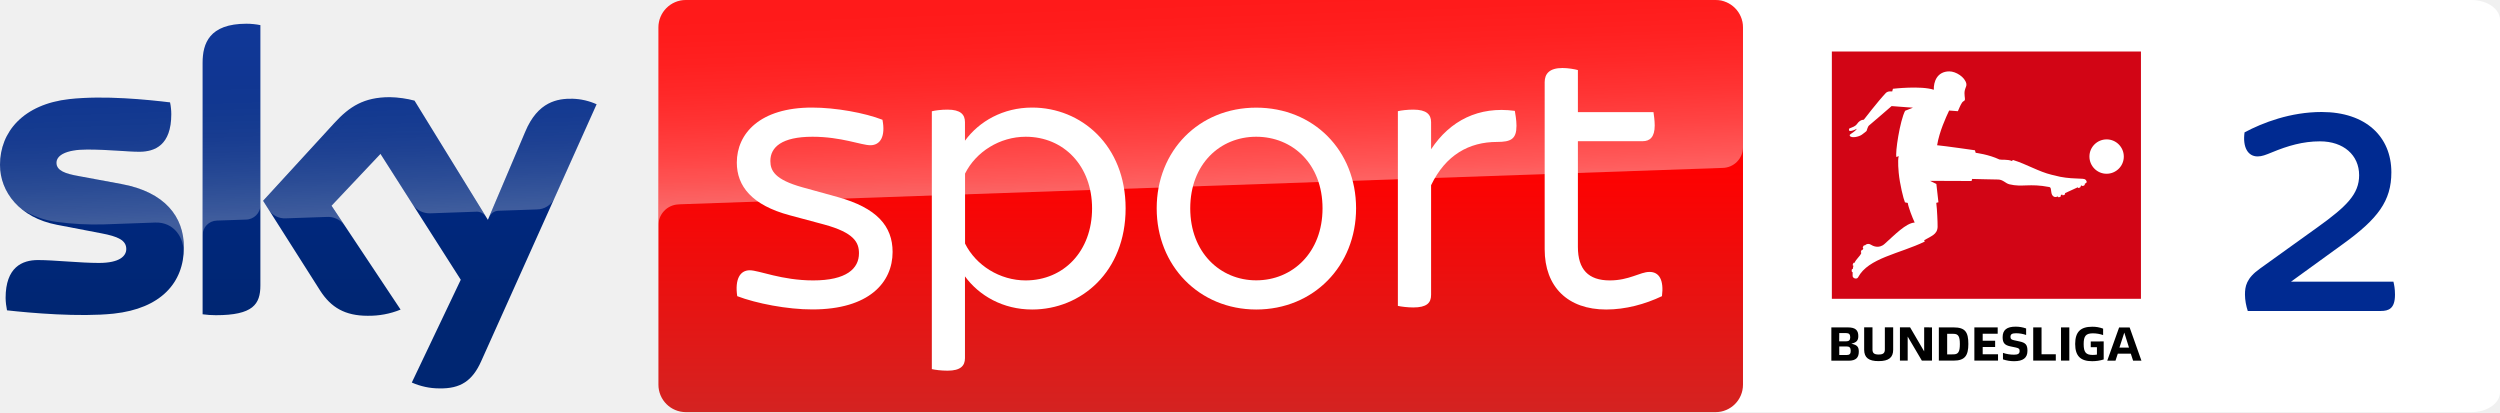
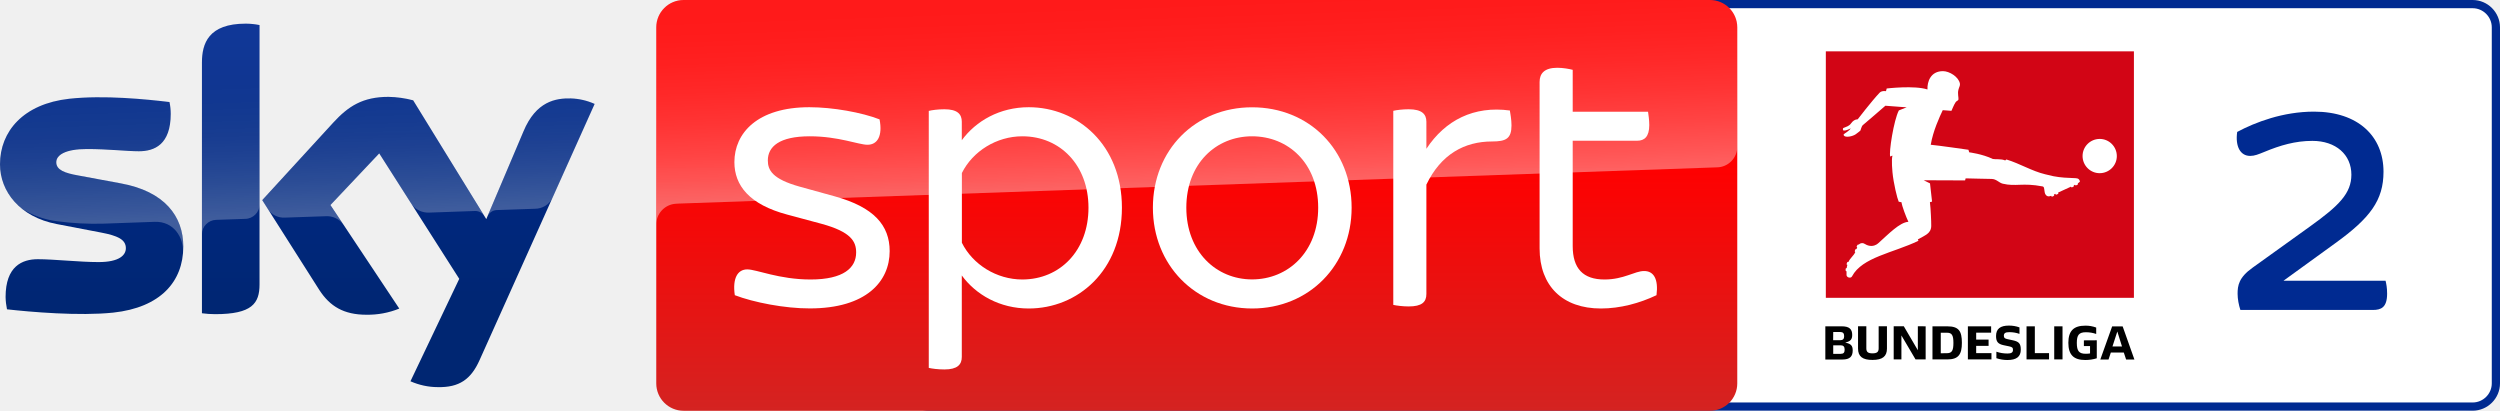
- <svg xmlns="http://www.w3.org/2000/svg" enable-background="new 0 0 2714.1 500" version="1.1" viewBox="0 0 3033 500" xml:space="preserve">
+ <svg xmlns="http://www.w3.org/2000/svg" enable-background="new 0 0 2714.1 500" version="1.1" viewBox="0 0 3043 500" xml:space="preserve">
  <defs>
    <linearGradient id="d" x1="1456.7" x2="1456.7" y1="198" y2="698" gradientTransform="translate(0,-198)" gradientUnits="userSpaceOnUse">
      <stop stop-color="#f00" offset=".4" />
      <stop stop-color="#D42321" offset="1" />
    </linearGradient>
    <linearGradient id="b" x1="1459.5" x2="1450.8" y1="431.73" y2="182.67" gradientTransform="translate(0,-198)" gradientUnits="userSpaceOnUse">
      <stop stop-color="#fff" offset="0" />
      <stop stop-color="#fff" stop-opacity=".835" offset=".12" />
      <stop stop-color="#fff" stop-opacity=".658" offset=".269" />
      <stop stop-color="#fff" stop-opacity=".511" offset=".419" />
      <stop stop-color="#fff" stop-opacity=".397" offset=".568" />
      <stop stop-color="#fff" stop-opacity=".315" offset=".716" />
      <stop stop-color="#fff" stop-opacity=".266" offset=".86" />
      <stop stop-color="#fff" stop-opacity=".25" offset="1" />
    </linearGradient>
    <linearGradient id="c" x1="361.92" x2="361.92" y1="226.81" y2="669.22" gradientTransform="translate(0,-198)" gradientUnits="userSpaceOnUse">
      <stop stop-color="#002A91" offset="0" />
      <stop stop-color="#002672" offset=".8" />
    </linearGradient>
    <linearGradient id="a" x1="365.45" x2="359.6" y1="461.25" y2="293.75" gradientTransform="translate(0,-198)" gradientUnits="userSpaceOnUse">
      <stop stop-color="#fff" offset="0" />
      <stop stop-color="#fff" stop-opacity=".835" offset=".12" />
      <stop stop-color="#fff" stop-opacity=".658" offset=".269" />
      <stop stop-color="#fff" stop-opacity=".511" offset=".419" />
      <stop stop-color="#fff" stop-opacity=".397" offset=".568" />
      <stop stop-color="#fff" stop-opacity=".315" offset=".716" />
      <stop stop-color="#fff" stop-opacity=".266" offset=".86" />
      <stop stop-color="#fff" stop-opacity=".25" offset="1" />
    </linearGradient>
  </defs>
  <path d="m2998.3 0c19.235 0 34.745 10.938 34.745 24.271v451.46c0 13.438-15.508 24.271-34.745 24.271h-899.32c-19.087 0-34.745-10.833-34.745-24.271v-451.46c0-13.333 15.657-24.271 34.745-24.271h899.32" fill="#fff" stroke-width="1.246" />
  <path d="m2181 20.8h457.4v458.3h-457.4z" fill="#fff" />
  <path d="m2255.1 426.6c0 7.2-3.4 11-12.4 11h-20.9v-40.4h20.1c9.4 0 12.6 3.7 12.6 10.5 0 5.2-2 7.6-7.5 9l-1 0.3 0.9 0.2c6.2 1.4 8.2 3.7 8.2 9.4zm-23.8-12.5h8.5c3.4 0 4.9-1.5 4.9-4.9 0-3.5-1.4-5.1-4.9-5.1h-8.4zm14 11.5c0-3.7-1.5-5.3-4.9-5.3h-9v10.4h9c3.6 0 4.9-1.5 4.9-5.1zm16.3-1.2v-27.3h10.1v26.9c0 4.4 2 6.1 7.5 6.1 5.4 0 7.5-1.7 7.5-6.1v-26.9h10.1v27.2c0 9.5-5.5 13.8-17.5 13.8-12.2 0.1-17.6-4.2-17.7-13.7zm82.3-27.2v40.3h-12.3l-17.2-29.2v29.2h-9.4v-40.4h12.3l17.1 29.2v-29.2zm8.3 0h18c14.1 0 17.8 5.8 17.8 20.1 0 14-4.1 20.2-17.8 20.2h-18zm17.7 32.7c5.9 0 7.8-3.1 7.8-12.5s-1.9-12.4-7.8-12.4h-7.6v25zm25.5-32.7h28.2v7.7h-18.2v8.5h15.1v7.6h-15.1v8.8h18.6v7.7h-28.7v-40.3zm34.6 38.8v-7.9c4.3 1.5 8.9 2.2 13.5 2.2s6.7-1.2 6.7-4.4c0-2.7-0.9-3.5-4.6-4.3l-6.7-1.4c-7-1.5-9.3-4.3-9.3-11.2 0-8.8 5.2-12.7 15.7-12.7 4.4 0 8.7 0.7 12.8 2.2v7.9c-3.9-1.4-8.1-2.1-12.3-2.1-5 0-6.7 1.3-6.7 4.4 0 2.6 1.2 3.4 4.4 4.1l6.5 1.4c7.6 1.6 9.7 4.2 9.7 11.4 0 8.6-5.3 12.6-16.2 12.6-4.5 0-9.1-0.7-13.5-2.2zm36.7-38.8h10.1v32.6h17.3v7.7h-27.4zm33.7 0h10.1v40.3h-10.1zm51.8 17v21.9c-4.5 1.4-9.2 2.1-14 2.1-14 0-20.6-6.2-20.6-20.9s6.6-20.9 20.6-20.9c4.5-0.1 9 0.7 13.3 2.3v7.8c-4-1.4-8.2-2.1-12.5-2.1-8.5 0-11.1 3.4-11.1 13 0 10 2.8 13.2 10.8 13.2 1.8 0 3.5-0.1 5.3-0.4v-9h-7.5v-6.9zm32.9 14.9h-15.8l-2.8 8.5h-10l14.4-40.3h12.8l14.3 40.3h-10.1zm-7.9-25.6-5.9 18.2h11.6z" />
  <path d="m2222.4 62.5h375v300h-375z" fill="#d20515" />
  <path d="m2531.6 220.5c0.2 0.7-0.5 1.3-1.8 2.2l-0.8 0.5 0.3 0.5c0.2 0.4-0.1 0.9-0.7 1.2l-1.2 0.6c-0.6 0.3-1.2 0.2-1.4-0.1l-0.3-0.5-1.6 0.8 0.2 0.5c0.2 0.4-0.2 0.9-0.7 1.1l-1.2 0.6c-0.6 0.3-1.2 0.2-1.4-0.2l-0.2-0.5c-4.8 2.3-10.2 4.7-15.7 7.2l0.3 0.7c0.2 0.4-0.2 0.9-0.7 1.1l-1.3 0.6c-0.6 0.3-1.2 0.2-1.3-0.2l-0.3-0.7-1.8 0.9 0.3 0.7c0.2 0.4-0.2 0.9-0.7 1.1l-1.2 0.6c-0.6 0.3-1.2 0.2-1.4-0.2l-0.3-0.7c-2.5 1-5.3 1.5-7.3-2.3-0.9-1.7-0.9-5.7-1.6-7.8-0.3-0.7-0.9-1.2-1.6-1.3-24.4-4.7-32.7 0.5-48.4-3.3-4.9-1.2-7.6-5.7-13.7-5.8-13.2-0.4-17.1-0.2-31.5-0.7-0.6 2.1-0.7 2.5-0.7 2.5l-50.4-0.2 7.7 3.8 2.5 22.2s-2 0.6-2.6 0.7c0.5 4.4 1 10.4 1.2 15.8 0.2 4.9 0.5 9.9 0.4 13.1 0 2.1-0.5 4.2-1.5 6-1 1.6-2.2 3-3.8 4.1-0.5 0.3-2.4 1.7-4.7 2.9-2.2 1.3-5 2.7-6.3 3.4 0.2 0.6 0.4 1.2 0.7 1.7-30.6 14.8-68.6 19.9-80.9 43.4-1.5 2.7-6.4 1.3-6.6-1.6v-4.8h-0.4c-0.4 0-0.7-0.5-0.7-1.2v-1.4c0-0.6 0.4-1.1 0.8-1.1h0.5c0.2-1.4 0.4-2.7 0.8-4l-0.5-0.2c-0.4-0.1-0.5-0.7-0.3-1.3l0.5-1.3c0.2-0.6 0.7-1 1.1-0.9l0.5 0.2c2.2-5.1 6.4-7.4 8.4-12.2l-0.3-0.1c-0.4-0.1-0.5-0.7-0.3-1.3l0.5-1.3c0.2-0.6 0.7-1 1.1-0.8l0.3 0.1c0.3-0.7 0.6-1.5 1-2.2l-0.4-0.3c-0.4-0.2-0.4-0.8 0-1.4l0.7-1.2c0.3-0.5 0.9-0.8 1.2-0.6l0.2 0.1h0.2c0.1 0 0.1 0 0.2-0.1l0.6-0.6c1.9-1.4 4.5-1.5 6.5-0.1 1.9 1.2 9.5 5.5 16.7-1.1 12-10.7 25.9-25.3 36.4-25.8-2.9-6.1-7.8-19-8.4-23.8l-3.4-0.7c-1.8-4-6.3-22.2-7.6-36 0 0-1.5-14.8 0-20-0.8-0.1-2.3 1.1-2.7 1.1-1.9-4.7 4.3-44.6 10.5-56.2l9.5-3.8c-1-0.1-7.8-0.4-25.9-1.9-10.1 9-21.8 18.6-27.7 23.8-1 0.7-2.7 6.4-2.7 6.4s-2.9 2.6-5.7 4.5c-3.6 2.6-12.6 4.5-14.5 1.5-0.4-0.7-0.4-1.1 0-1.5 1.4-1.5 6.6-3.9 8.4-7.2-2.9 1.5-6 2.9-8.5 2.7-1.1 0-1.6-2.7-0.2-3.2 3.8-1.6 6.8-2.3 9-5.4s4.8-5 8.2-5.1c0 0 16.8-21.9 26.6-32.3 2.7-2.9 7.8-1.9 7.8-1.9l0.9-3.3s33.8-4 49.6 1.2c-0.4-9.6 3.9-22.3 18.9-22.3 7.7 0 19 6.8 20.6 15.1 0.5 2.5-1 4.2-1.8 7.5-1.3 4.9 0.5 10.3 0 12-0.4 1.4-2 1.3-3.4 3.2-1.2 1.9-2.2 3.8-3.1 5.9l-2 4.6-10.6-0.8c-3.9 8.3-11.8 25.3-14.6 42.1 8.3 0.7 45.9 6.1 45.9 6.1l0.9 3.1s15.8 1.9 28.8 8.1c2.9 0.7 10.2-0.4 15 1.8 0.3-0.2 1.1-1 1.5-1.2 16.9 5.2 30.9 14.1 47.1 18 0 0 7.6 1.9 10.2 2.4 4.3 0.8 8.7 1.4 13.1 1.7 5.2 0.4 8.1 0.3 11.9 0.6 2.7 0.2 6-0.3 7.1 3.7m24.2-51.4c-11.5 0-20.9 9.3-20.9 20.8s9.3 20.9 20.8 20.9 20.9-9.3 20.9-20.8c0-11.6-9.4-20.9-20.8-20.9z" fill="#fff" />
+   <path d="m3009.7 10c12.8 0 23.3 10.5 23.3 23.3v433.3c0 12.8-10.5 23.3-23.3 23.3h-1879.1c-12.8 0-23.3-10.5-23.3-23.3v-433.3c0-12.8 10.5-23.3 23.3-23.3h1879.1m0-10h-1879.1c-18.3 0-33.3 15-33.3 33.3v433.3c0 18.3 15 33.3 33.3 33.3h1879.1c18.3 0 33.3-15 33.3-33.3v-433.3c0-18.3-15-33.3-33.3-33.3z" fill="#002a91" />
  <path d="m832.1 0h1249.2c18.4 0 33.3 14.9 33.3 33.3v433.4c0 18.4-14.9 33.3-33.3 33.3h-1249.2c-18.4 0-33.3-14.9-33.3-33.3v-433.4c0-18.4 14.9-33.3 33.3-33.3z" fill="url(#d)" />
  <path d="m822.8 248s1.1-0.1 3.2-0.2c98.6-3.5 1263.7-44.1 1263.7-44.1 13.9-0.1 25-11.5 24.9-25.3v-145.1c0-18.4-14.9-33.3-33.3-33.3h-1249.2c-18.4 0-33.3 14.9-33.3 33.3v240.7c-0.4-13.7 10.3-25.3 24-26z" enable-background="new    " fill="url(#b)" opacity=".4" Googl="true" />
  <path d="m499.6 464.1c10.5 4.6 21.8 7.1 33.2 7.1 26.1 0.6 40.4-9.4 50.9-32.8l140.1-311.9c-9.1-4.1-19-6.4-29-6.7-18.1-0.4-42.3 3.3-57.6 40.1l-45.3 106.8-89-144.6c-9.8-2.6-19.9-4-30-4.2-31.5 0-49 11.5-67.2 31.3l-86.5 94.4 69.5 109.4c12.9 19.9 29.8 30.1 57.3 30.1 13.7 0.2 27.3-2.3 40-7.5l-83.8-126 59.4-62.9 97.4 152.7zm-183.7-117.9c0 23-9 36.2-54 36.2-5.4 0-10.8-0.4-16.1-1.1v-305.1c0-23.2 7.9-47.4 53.2-47.4 5.7 0 11.4 0.6 16.9 1.7zm-92.8-46.1c0 43-28.1 74.2-85.1 80.4-41.3 4.4-101.1-0.8-129.5-4-1-4.9-1.6-9.9-1.7-15 0-37.4 20.2-46 39.2-46 19.8 0 50.9 3.5 74 3.5 25.5 0 33.2-8.6 33.2-16.9 0-10.7-10.2-15.2-30-19l-54.2-10.4c-45-8.6-69-39.7-69-72.7 0-40.1 28.4-73.6 84.3-79.8 42.3-4.6 93.8 0.6 122 4 1 4.7 1.5 9.5 1.5 14.4 0 37.4-19.8 45.5-38.8 45.5-14.6 0-37.3-2.7-63.2-2.7-26.3 0-37.3 7.3-37.3 16.1 0 9.4 10.4 13.2 26.9 16.1l51.7 9.6c53.1 9.7 76 39.9 76 76.9z" fill="url(#c)" />
  <path d="m723.9 126.5-51.3 114.2c-4 8.2-12.3 13.4-21.4 13.4l-46.8 1.6c-5.1 0.3-9.6 3.7-11.4 8.5v-0.1l44.2-104.2c15.4-36.8 39.6-40.5 57.6-40.1 10.1 0.3 19.9 2.6 29.1 6.7zm-134.4 136.5-86.6-140.8c-9.8-2.6-19.9-4-30-4.2-31.5 0-49 11.5-67.2 31.3l-86.5 94.4 6.9 10.9c4.5 6.8 12.3 10.7 20.5 10.3 4.1-0.1 45.9-1.6 49.3-1.7 8.5-0.7 16.7 3 21.8 9.8l-15.5-23.3 59.4-62.9 39.9 62.5c4.9 6.2 12.5 9.7 20.4 9.5 2.1-0.1 54.3-1.9 56.7-2 4.4 0 8.6 2.4 10.9 6.2zm-290.5-234.1c-45.3 0-53.2 24.2-53.2 47.4v209c0-9.6 7.7-17.4 17.3-17.7l35.1-1.2c9.8 0 17.8-8 17.8-17.8v-218c-5.7-1.2-11.3-1.8-17-1.7zm-151.8 194.2-51.7-9.6c-16.5-2.9-26.9-6.7-26.9-16.1 0-8.8 11-16.1 37.3-16.1 25.9 0 48.6 2.7 63.2 2.7 19 0 38.8-8.1 38.8-45.5 0-4.8-0.5-9.7-1.5-14.4-28.2-3.5-79.7-8.6-122-4-56 6.2-84.4 39.8-84.4 79.8 0.1 21.4 10.2 41.6 27.3 54.5 12.6 7.8 26.8 12.9 41.5 14.8 19.2 2.6 38.5 3.6 57.8 3 6.1-0.2 51.7-1.8 61.7-2.2 23.1-0.8 35.7 18.9 34.4 38.7 0-0.3 0-0.5 0.1-0.8v-0.2c0.2-2.6 0.3-5.2 0.3-7.8 0-36.8-22.9-67-75.9-76.8z" enable-background="new    " fill="url(#a)" opacity=".25" />
  <path d="m894.4 359.3c-3-20.6 3.4-31.4 15.2-31.4 11.2 0 38.7 12.3 77 12.3 40.3 0 55.5-14.3 55.5-32.9 0-13.2-5.9-25-42.2-34.9l-41.7-11.2c-46.1-12.3-64.3-35.4-64.3-63.9 0-35.3 28-66.8 91.3-66.8 28.5 0 63.9 6.4 85.4 14.8 3.9 20.1-2.5 30.9-14.7 30.9-10.8 0-35.3-10.3-70.2-10.3-37.3 0-51.1 12.7-51.1 29.4 0 11.7 5.4 22.6 38.8 31.9l42.7 11.8c47.7 13.2 66.8 35.3 66.8 66.7 0 36.9-28.5 69.7-97.2 69.7-30.4 0.1-68.3-7.3-91.3-16.1" fill="#fff" />
  <path d="m1365.6 252.8c0 77-54 122.7-113.4 122.7-35.3 0-64.3-16.7-81.5-40.2v99.2c0 9.3-5.4 15.2-21.1 15.2-7.9 0-15.2-1-19.1-1.9v-312.8c3.9-1 11.2-2 19.1-2 15.7 0 21.1 5.9 21.1 15.2v22.5c17.2-23.5 46.2-40.2 81.5-40.2 59.4 0 113.4 45.7 113.4 122.3m-40.7 0c0-51.5-34.3-86.9-80.5-86.9-31.4 0-60.4 18.2-73.6 44.7v84.9c13.2 26.5 42.2 44.7 73.6 44.7 46.1-0.1 80.5-35.4 80.5-87.4" fill="#fff" />
  <path d="m1403.3 252.8c0-70.2 51.5-122.2 120.7-122.2 69.7 0 121.2 52 121.2 122.2 0 69.7-51.5 122.7-121.2 122.7-69.2-0.1-120.7-53.1-120.7-122.7m201.2 0c0-54-36.4-86.9-80.5-86.9-43.6 0-80 32.9-80 86.9 0 53.5 36.4 87.3 80 87.3 44.1 0 80.5-33.8 80.5-87.3" fill="#fff" />
  <path d="m1839.8 152.6c0 16.2-6.8 19.6-23.6 19.6-33.8 0-62.3 15.7-80 52.5v133.1c0 9.8-5.4 15.2-21.6 15.2-6.9 0-14.8-1-18.7-1.9v-236.2c3.9-1 11.7-1.9 18.7-1.9 16.1 0 21.6 5.9 21.6 15.2v32.9c23-34.9 57.9-52.5 101.6-46.6 0.5 3.4 2 10.8 2 18.1" fill="#fff" />
  <path d="m2016.3 359.3c-20.6 9.8-44.2 16.2-67.7 16.2-46.6 0-74.6-27.5-74.6-73.1v-202.7c0-10.3 5.9-17.2 21.6-17.2 6.8 0 14.7 1.4 18.7 2.5v51h91.7c0.5 3.4 1.5 10.3 1.5 16.2 0 14.2-5.9 19.1-14.7 19.1h-78.5v128.2c0 27.4 12.7 40.7 38.7 40.7 23.6 0 36.8-10.3 48.1-10.3 11.8-0.1 17.7 9.7 15.2 29.4" fill="#fff" />
  <path d="m2905.6 357.48c0 16.8-7.4 19.8-17.3 19.8h-161.3c-2-6-3.4-13.4-3.4-19.8 0-9.9 1.5-19.8 18.3-31.7l70.2-50.4c35.1-25.2 50-40.1 50-62.8 0-24.3-18.8-41.1-47.5-41.1-20.8 0-39.1 5.4-58.4 13.4-7.4 3-11.9 4.9-17.3 4.9-11.9 0-18.3-11.4-15.8-29.2 22.3-11.9 55.9-24.7 93.5-24.7 53.9 0 84.6 30.2 84.6 73.2 0 34.7-16.3 56.4-58.9 87.1l-62.8 45.5h124.2c0.9 3.9 1.9 8.3 1.9 15.8" fill="#002a91" />
</svg>
